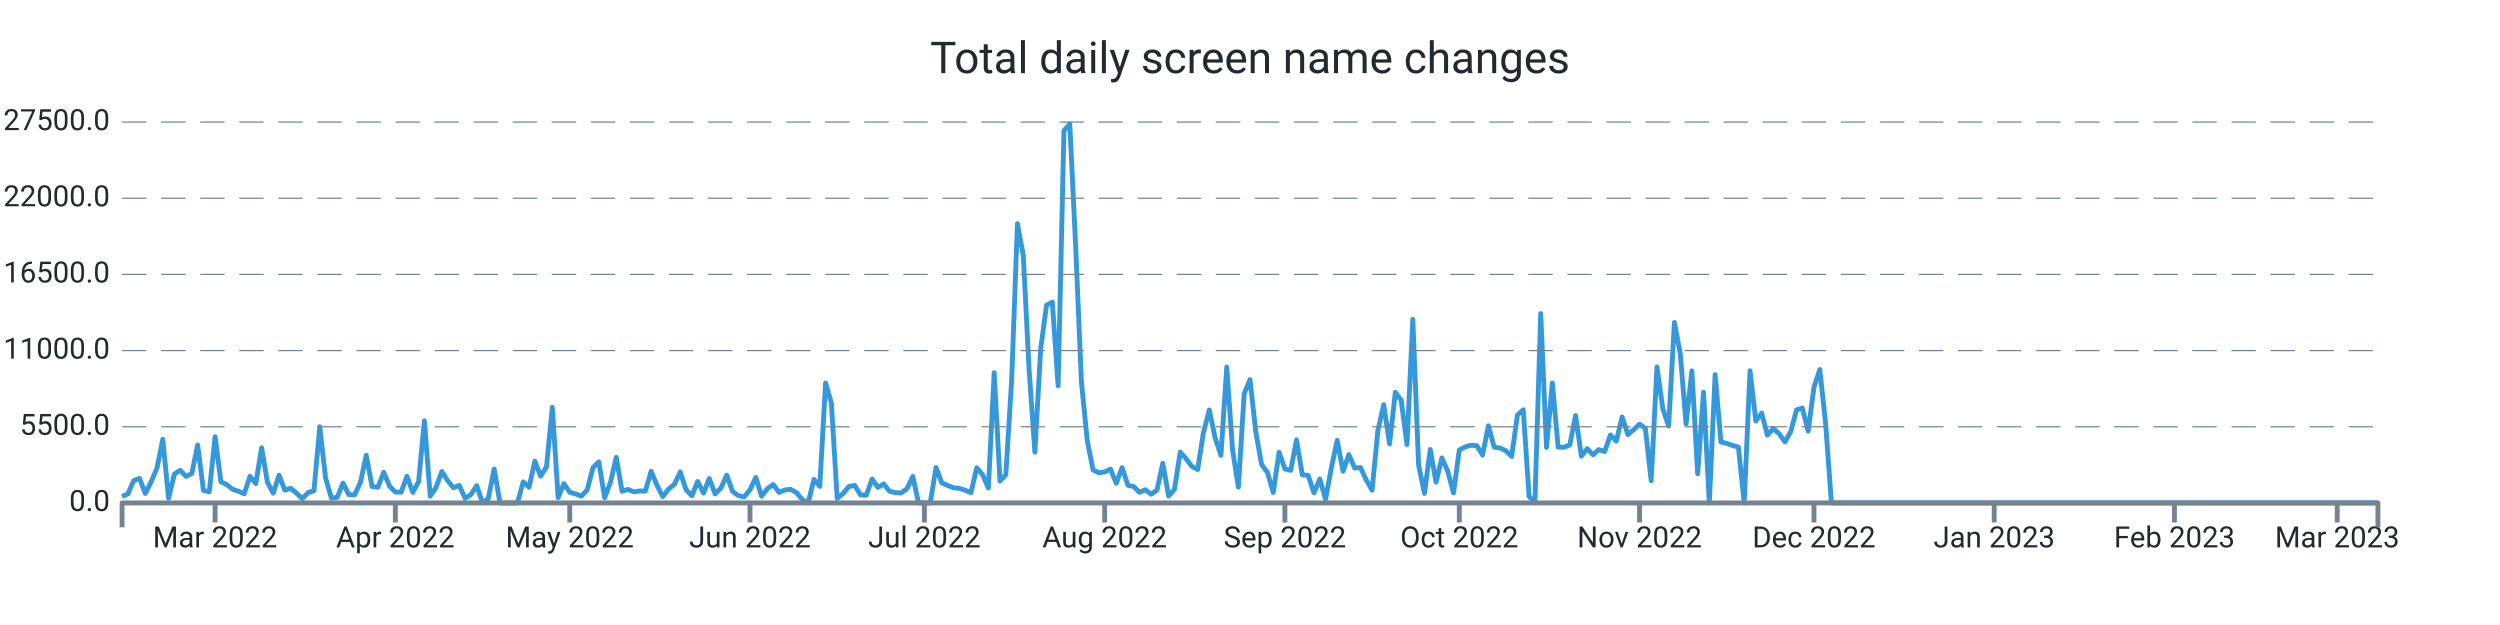
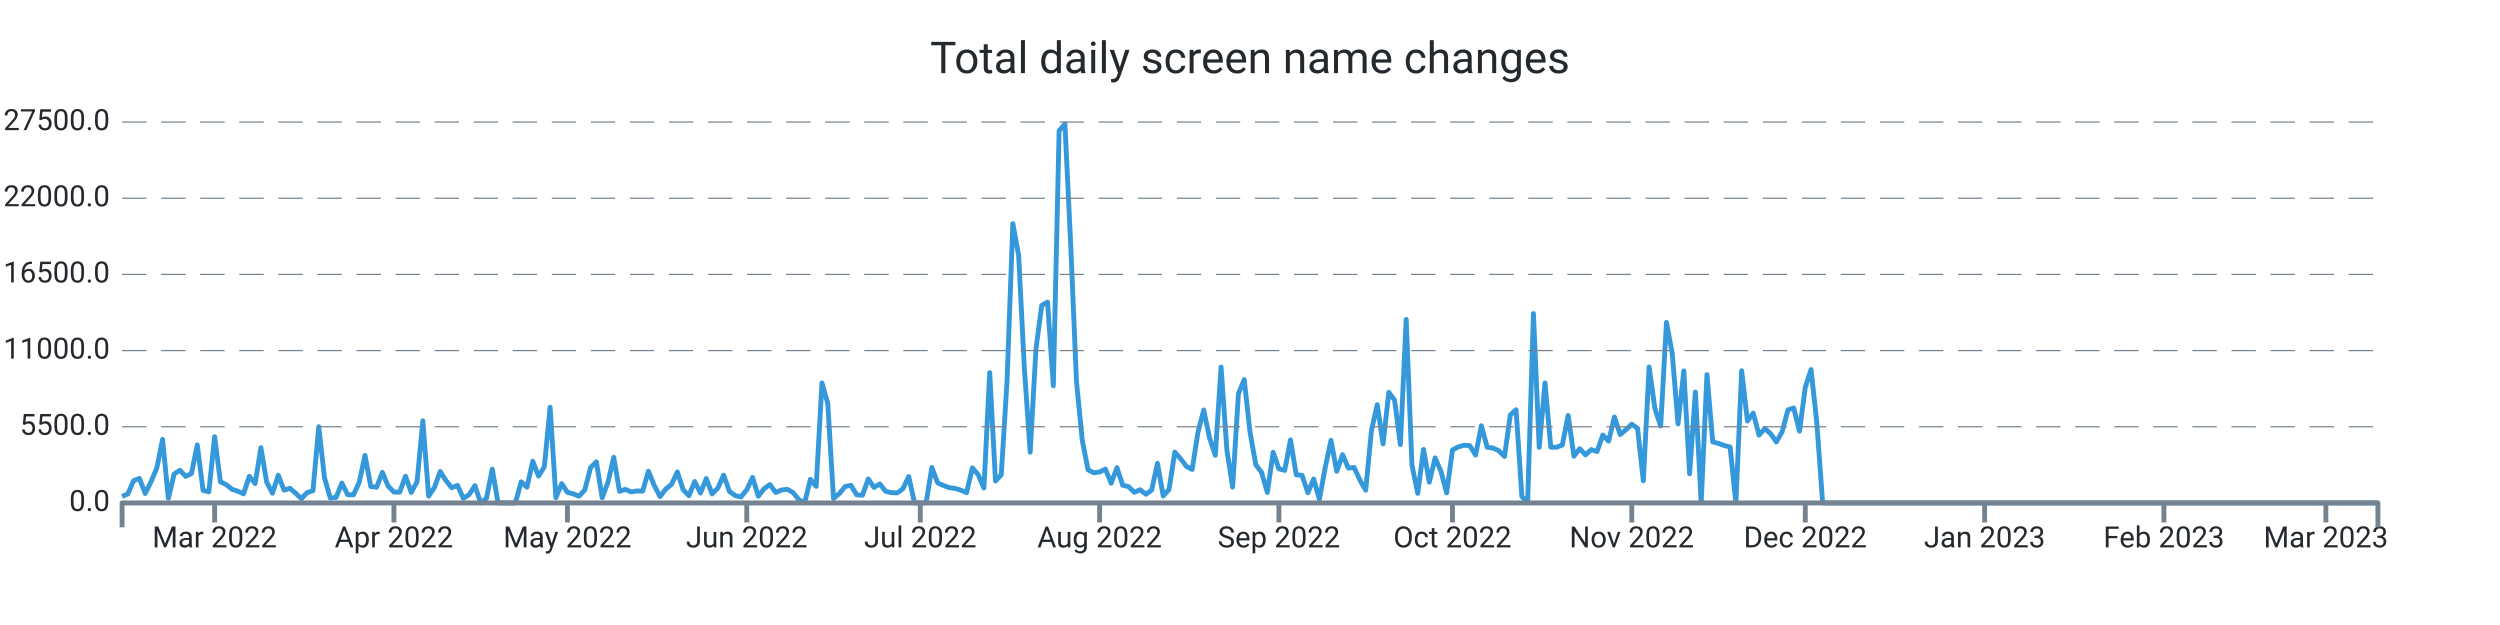
<svg xmlns="http://www.w3.org/2000/svg" width="1024.0" height="256.0" viewBox="0 0 1024.0 256.0" preserveAspectRatio="xMidYMid meet">
-   <path stroke="#3498db" stroke-linejoin="round" d="M 50.0 203.339 L 50 203.339L 52.381 202.33L 54.763 196.867L 57.144 195.948L 59.526 202.143L 61.907 197.355L 64.289 191.761L 66.67 179.962L 69.052 204.094L 71.433 194.172L 73.814 192.618L 76.196 195.125L 78.577 193.928L 80.959 182.248L 83.34 200.866L 85.722 201.456L 88.103 178.89L 90.485 197.338L 92.866 198.501L 95.247 200.418L 97.629 201.184L 100.01 202.267L 102.392 195.091L 104.773 198.081L 107.155 183.389L 109.536 197.474L 111.918 202.018L 114.299 194.66L 116.68 200.753L 119.062 200.004L 121.443 201.972L 123.825 204.275L 126.206 201.745L 128.588 201.014L 130.969 174.783L 133.351 195.761L 135.732 204.003L 138.113 203.731L 140.495 197.877L 142.876 202.608L 145.258 202.693L 147.639 197.559L 150.021 186.514L 152.402 199.266L 154.784 199.573L 157.165 193.48L 159.546 199.108L 161.928 201.547L 164.309 201.57L 166.691 195.069L 169.072 201.7L 171.454 197.287L 173.835 172.355L 176.216 203.209L 178.598 199.675L 180.979 193.129L 183.361 196.89L 185.742 199.788L 188.124 198.83L 190.505 204.134L 192.887 202.579L 195.268 198.926L 197.649 206L 200.031 204.128L 202.412 192.125L 204.794 206L 207.175 206L 209.557 206L 211.938 206L 214.32 197.372L 216.701 199.578L 219.082 188.902L 221.464 195.029L 223.845 191.206L 226.227 166.813L 228.608 203.839L 230.99 198.092L 233.371 201.643L 235.753 202.296L 238.134 203.22L 240.515 200.668L 242.897 191.512L 245.278 189.186L 247.66 203.867L 250.041 197.565L 252.423 187.325L 254.804 201.235L 257.186 200.446L 259.567 201.462L 261.948 201.099L 264.33 201.178L 266.711 193.026L 269.093 198.807L 271.474 203.391L 273.856 200.305L 276.237 198.359L 278.619 193.31L 281 200.566L 283.381 203.039L 285.763 197.23L 288.144 201.955L 290.526 196.016L 292.907 202.307L 295.289 199.913L 297.67 194.621L 300.052 201.292L 302.433 202.988L 304.814 203.544L 307.196 200.605L 309.577 195.562L 311.959 203.243L 314.34 200.157L 316.722 198.467L 319.103 201.7L 321.485 200.707L 323.866 200.429L 326.247 201.768L 328.629 204.644L 331.01 206L 333.392 196.356L 335.773 199.215L 338.155 156.874L 340.536 165.151L 342.918 204.173L 345.299 202.177L 347.68 199.312L 350.062 198.784L 352.443 202.676L 354.825 202.857L 357.206 196.186L 359.588 199.647L 361.969 198.206L 364.351 201.218L 366.732 201.791L 369.113 201.904L 371.495 200.197L 373.876 195.171L 376.258 206L 378.639 206L 381.021 206L 383.402 191.483L 385.784 197.797L 388.165 198.852L 390.546 199.76L 392.928 200.038L 395.309 200.764L 397.691 201.808L 400.072 191.631L 402.454 194.411L 404.835 199.885L 407.216 152.631L 409.598 197.048L 411.979 194.473L 414.361 155.904L 416.742 91.609L 419.124 104.538L 421.505 151.179L 423.887 185.198L 426.268 142.766L 428.649 125.067L 431.031 123.745L 433.412 157.997L 435.794 53.568L 438.175 50.789L 440.557 100.022L 442.938 156.245L 445.32 180.32L 447.701 192.437L 450.082 193.639L 452.464 193.333L 454.845 192.113L 457.227 197.933L 459.608 191.563L 461.99 198.767L 464.371 199.301L 466.753 201.649L 469.134 200.588L 471.515 202.438L 473.897 200.73L 476.278 189.77L 478.66 203.175L 481.041 200.486L 483.423 185.181L 485.804 187.887L 488.186 191.018L 490.567 192.317L 492.948 177.097L 495.33 167.913L 497.711 179.31L 500.093 186.497L 502.474 150.345L 504.856 184.273L 507.237 199.51L 509.619 161.248L 512 155.49L 514.381 176.961L 516.763 190.309L 519.144 193.509L 521.526 201.728L 523.907 185.226L 526.289 192.034L 528.67 192.669L 531.052 180.183L 533.433 194.501L 535.814 194.683L 538.196 201.853L 540.577 196.203L 542.959 204.491L 545.34 191.557L 547.722 180.365L 550.103 193.026L 552.485 186.208L 554.866 191.727L 557.247 191.483L 559.629 196.634L 562.01 200.781L 564.392 176.269L 566.773 165.78L 569.155 181.829L 571.536 160.698L 573.918 163.931L 576.299 182.106L 578.68 130.808L 581.062 190.496L 583.443 202.091L 585.825 184.092L 588.206 197.502L 590.588 187.541L 592.969 192.953L 595.351 201.887L 597.732 184.336L 600.113 183.048L 602.495 182.367L 604.876 182.543L 607.258 186.389L 609.639 174.386L 612.021 183.179L 614.402 183.513L 616.784 184.602L 619.165 186.968L 621.546 170.001L 623.928 167.834L 626.309 203.322L 628.691 206L 631.072 128.431L 633.454 183.264L 635.835 156.869L 638.216 183.156L 640.598 183.201L 642.979 182.26L 645.361 170.188L 647.742 186.866L 650.124 183.774L 652.505 186.299L 654.887 184.171L 657.268 184.966L 659.649 178.17L 662.031 180.705L 664.412 170.801L 666.794 177.994L 669.175 175.991L 671.557 173.756L 673.938 175.458L 676.32 196.918L 678.701 150.305L 681.082 167.34L 683.464 174.522L 685.845 132.056L 688.227 144.831L 690.608 173.609L 692.99 151.911L 695.371 194.036L 697.753 160.595L 700.134 206L 702.515 153.437L 704.897 181.012L 707.278 181.641L 709.66 182.492L 712.041 183.088L 714.423 206L 716.804 151.865L 719.186 172.457L 721.567 169.207L 723.948 178.221L 726.33 175.543L 728.711 177.614L 731.093 181.017L 733.474 176.808L 735.856 167.896L 738.237 167.125L 740.619 176.621L 743 158.633L 745.381 151.36L 747.763 173.353L 750.144 206L 752.526 206L 754.907 206L 757.289 206L 759.67 206L 762.052 206L 764.433 206L 766.814 206L 769.196 206L 771.577 206L 773.959 206L 776.34 206L 778.722 206L 781.103 206L 783.485 206L 785.866 206L 788.247 206L 790.629 206L 793.01 206L 795.392 206L 797.773 206L 800.155 206L 802.536 206L 804.918 206L 807.299 206L 809.68 206L 812.062 206L 814.443 206L 816.825 206L 819.206 206L 821.588 206L 823.969 206L 826.351 206L 828.732 206L 831.113 206L 833.495 206L 835.876 206L 838.258 206L 840.639 206L 843.021 206L 845.402 206L 847.784 206L 850.165 206L 852.546 206L 854.928 206L 857.309 206L 859.691 206L 862.072 206L 864.454 206L 866.835 206L 869.216 206L 871.598 206L 873.979 206L 876.361 206L 878.742 206L 881.124 206L 883.505 206L 885.887 206L 888.268 206L 890.649 206L 893.031 206L 895.412 206L 897.794 206L 900.175 206L 902.557 206L 904.938 206L 907.32 206L 909.701 206L 912.082 206L 914.464 206L 916.845 206L 919.227 206L 921.608 206L 923.99 206L 926.371 206L 928.753 206L 931.134 206L 933.515 206L 935.897 206L 938.278 206L 940.66 206L 943.041 206L 945.423 206L 947.804 206L 950.186 206L 952.567 206L 954.948 206L 957.33 206L 959.711 206L 962.093 206L 964.474 206L 966.856 206L 969.237 206L 971.619 206L 974 206" stroke-width="2.0" fill="none" />
+   <path stroke="#3498db" stroke-linejoin="round" d="M 50.0 203.339 L 50 203.339L 52.369 202.33L 54.738 196.867L 57.108 195.948L 59.477 202.143L 61.846 197.355L 64.215 191.761L 66.585 179.962L 68.954 204.094L 71.323 194.172L 73.692 192.618L 76.062 195.125L 78.431 193.928L 80.8 182.248L 83.169 200.866L 85.538 201.456L 87.908 178.89L 90.277 197.338L 92.646 198.501L 95.015 200.418L 97.385 201.184L 99.754 202.267L 102.123 195.091L 104.492 198.081L 106.862 183.389L 109.231 197.474L 111.6 202.018L 113.969 194.66L 116.338 200.753L 118.708 200.004L 121.077 201.972L 123.446 204.275L 125.815 201.745L 128.185 201.014L 130.554 174.783L 132.923 195.761L 135.292 204.003L 137.662 203.731L 140.031 197.877L 142.4 202.608L 144.769 202.693L 147.138 197.559L 149.508 186.514L 151.877 199.266L 154.246 199.573L 156.615 193.48L 158.985 199.108L 161.354 201.547L 163.723 201.57L 166.092 195.069L 168.462 201.7L 170.831 197.287L 173.2 172.355L 175.569 203.209L 177.938 199.675L 180.308 193.129L 182.677 196.89L 185.046 199.788L 187.415 198.83L 189.785 204.134L 192.154 202.579L 194.523 198.926L 196.892 206L 199.262 204.128L 201.631 192.125L 204 206L 206.369 206L 208.738 206L 211.108 206L 213.477 197.372L 215.846 199.578L 218.215 188.902L 220.585 195.029L 222.954 191.206L 225.323 166.813L 227.692 203.839L 230.062 198.092L 232.431 201.643L 234.8 202.296L 237.169 203.22L 239.538 200.668L 241.908 191.512L 244.277 189.186L 246.646 203.867L 249.015 197.565L 251.385 187.325L 253.754 201.235L 256.123 200.446L 258.492 201.462L 260.862 201.099L 263.231 201.178L 265.6 193.026L 267.969 198.807L 270.338 203.391L 272.708 200.305L 275.077 198.359L 277.446 193.31L 279.815 200.566L 282.185 203.039L 284.554 197.23L 286.923 201.955L 289.292 196.016L 291.662 202.307L 294.031 199.913L 296.4 194.621L 298.769 201.292L 301.138 202.988L 303.508 203.544L 305.877 200.605L 308.246 195.562L 310.615 203.243L 312.985 200.157L 315.354 198.467L 317.723 201.7L 320.092 200.707L 322.462 200.429L 324.831 201.768L 327.2 204.644L 329.569 206L 331.938 196.356L 334.308 199.215L 336.677 156.874L 339.046 165.151L 341.415 204.173L 343.785 202.177L 346.154 199.312L 348.523 198.784L 350.892 202.676L 353.262 202.857L 355.631 196.186L 358 199.647L 360.369 198.206L 362.738 201.218L 365.108 201.791L 367.477 201.904L 369.846 200.197L 372.215 195.171L 374.585 206L 376.954 206L 379.323 206L 381.692 191.483L 384.062 197.797L 386.431 198.852L 388.8 199.76L 391.169 200.038L 393.538 200.764L 395.908 201.808L 398.277 191.631L 400.646 194.411L 403.015 199.885L 405.385 152.631L 407.754 197.048L 410.123 194.473L 412.492 155.904L 414.862 91.609L 417.231 104.538L 419.6 151.179L 421.969 185.198L 424.338 142.766L 426.708 125.067L 429.077 123.745L 431.446 157.997L 433.815 53.568L 436.185 50.789L 438.554 100.022L 440.923 156.245L 443.292 180.32L 445.662 192.437L 448.031 193.639L 450.4 193.333L 452.769 192.113L 455.138 197.933L 457.508 191.563L 459.877 198.767L 462.246 199.301L 464.615 201.649L 466.985 200.588L 469.354 202.438L 471.723 200.73L 474.092 189.77L 476.462 203.175L 478.831 200.486L 481.2 185.181L 483.569 187.887L 485.938 191.018L 488.308 192.317L 490.677 177.097L 493.046 167.913L 495.415 179.31L 497.785 186.497L 500.154 150.345L 502.523 184.273L 504.892 199.51L 507.262 161.248L 509.631 155.49L 512 176.961L 514.369 190.309L 516.738 193.509L 519.108 201.728L 521.477 185.226L 523.846 192.034L 526.215 192.669L 528.585 180.183L 530.954 194.501L 533.323 194.683L 535.692 201.853L 538.062 196.203L 540.431 204.491L 542.8 191.557L 545.169 180.365L 547.538 193.026L 549.908 186.208L 552.277 191.727L 554.646 191.483L 557.015 196.634L 559.385 200.781L 561.754 176.269L 564.123 165.78L 566.492 181.829L 568.862 160.698L 571.231 163.931L 573.6 182.106L 575.969 130.808L 578.338 190.496L 580.708 202.091L 583.077 184.092L 585.446 197.502L 587.815 187.541L 590.185 192.953L 592.554 201.887L 594.923 184.336L 597.292 183.048L 599.662 182.367L 602.031 182.543L 604.4 186.389L 606.769 174.386L 609.138 183.179L 611.508 183.513L 613.877 184.602L 616.246 186.968L 618.615 170.001L 620.985 167.834L 623.354 203.322L 625.723 206L 628.092 128.431L 630.462 183.264L 632.831 156.869L 635.2 183.156L 637.569 183.201L 639.938 182.26L 642.308 170.188L 644.677 186.866L 647.046 183.774L 649.415 186.299L 651.785 184.171L 654.154 184.966L 656.523 178.17L 658.892 180.705L 661.262 170.801L 663.631 177.994L 666 175.991L 668.369 173.756L 670.738 175.458L 673.108 196.918L 675.477 150.305L 677.846 167.34L 680.215 174.522L 682.585 132.056L 684.954 144.831L 687.323 173.609L 689.692 151.911L 692.062 194.036L 694.431 160.595L 696.8 206L 699.169 153.437L 701.538 181.012L 703.908 181.641L 706.277 182.492L 708.646 183.088L 711.015 206L 713.385 151.865L 715.754 172.457L 718.123 169.207L 720.492 178.221L 722.862 175.543L 725.231 177.614L 727.6 181.017L 729.969 176.808L 732.338 167.896L 734.708 167.125L 737.077 176.621L 739.446 158.633L 741.815 151.36L 744.185 173.353L 746.554 206L 748.923 206L 751.292 206L 753.662 206L 756.031 206L 758.4 206L 760.769 206L 763.138 206L 765.508 206L 767.877 206L 770.246 206L 772.615 206L 774.985 206L 777.354 206L 779.723 206L 782.092 206L 784.462 206L 786.831 206L 789.2 206L 791.569 206L 793.938 206L 796.308 206L 798.677 206L 801.046 206L 803.415 206L 805.785 206L 808.154 206L 810.523 206L 812.892 206L 815.262 206L 817.631 206L 820 206L 822.369 206L 824.738 206L 827.108 206L 829.477 206L 831.846 206L 834.215 206L 836.585 206L 838.954 206L 841.323 206L 843.692 206L 846.062 206L 848.431 206L 850.8 206L 853.169 206L 855.538 206L 857.908 206L 860.277 206L 862.646 206L 865.015 206L 867.385 206L 869.754 206L 872.123 206L 874.492 206L 876.862 206L 879.231 206L 881.6 206L 883.969 206L 886.338 206L 888.708 206L 891.077 206L 893.446 206L 895.815 206L 898.185 206L 900.554 206L 902.923 206L 905.292 206L 907.662 206L 910.031 206L 912.4 206L 914.769 206L 917.138 206L 919.508 206L 921.877 206L 924.246 206L 926.615 206L 928.985 206L 931.354 206L 933.723 206L 936.092 206L 938.462 206L 940.831 206L 943.2 206L 945.569 206L 947.938 206L 950.308 206L 952.677 206L 955.046 206L 957.415 206L 959.785 206L 962.154 206L 964.523 206L 966.892 206L 969.262 206L 971.631 206L 974 206" stroke-width="2.0" fill="none" />
  <text x="45.0" font-family="-apple-system, system-ui, BlinkMacSystemFont, Roboto" y="50.0" dominant-baseline="middle" text-anchor="end" font-size="12" fill="#24292f">27500.0</text>
  <path stroke="#74838f" stroke-dasharray="10 6" stroke-width="0.5" d="M 50.0 50.0 L 974.0 50.0" />
  <text x="45.0" font-family="-apple-system, system-ui, BlinkMacSystemFont, Roboto" y="81.2" dominant-baseline="middle" text-anchor="end" font-size="12" fill="#24292f">22000.0</text>
  <path stroke="#74838f" stroke-dasharray="10 6" stroke-width="0.5" d="M 50.0 81.2 L 974.0 81.2" />
  <text x="45.0" font-family="-apple-system, system-ui, BlinkMacSystemFont, Roboto" y="112.4" dominant-baseline="middle" text-anchor="end" font-size="12" fill="#24292f">16500.0</text>
  <path stroke="#74838f" stroke-dasharray="10 6" stroke-width="0.5" d="M 50.0 112.4 L 974.0 112.4" />
  <text x="45.0" font-family="-apple-system, system-ui, BlinkMacSystemFont, Roboto" y="143.6" dominant-baseline="middle" text-anchor="end" font-size="12" fill="#24292f">11000.0</text>
  <path stroke="#74838f" stroke-dasharray="10 6" stroke-width="0.5" d="M 50.0 143.6 L 974.0 143.6" />
  <text x="45.0" font-family="-apple-system, system-ui, BlinkMacSystemFont, Roboto" y="174.8" dominant-baseline="middle" text-anchor="end" font-size="12" fill="#24292f">5500.0</text>
  <path stroke="#74838f" stroke-dasharray="10 6" stroke-width="0.5" d="M 50.0 174.8 L 974.0 174.8" />
  <text x="45.0" font-family="-apple-system, system-ui, BlinkMacSystemFont, Roboto" y="206.0" dominant-baseline="middle" text-anchor="end" font-size="12" fill="#24292f">0.0</text>
-   <path stroke="#74838f" stroke-width="2.0" d="M 88.103 206.0 L 88.103 214.0" />
-   <text x="88.103" font-family="-apple-system, system-ui, BlinkMacSystemFont, Roboto" y="216.0" dominant-baseline="hanging" text-anchor="middle" font-size="12" fill="#24292f">Mar 2022</text>
-   <path stroke="#74838f" stroke-width="2.0" d="M 161.928 206.0 L 161.928 214.0" />
-   <text x="161.928" font-family="-apple-system, system-ui, BlinkMacSystemFont, Roboto" y="216.0" dominant-baseline="hanging" text-anchor="middle" font-size="12" fill="#24292f">Apr 2022</text>
-   <path stroke="#74838f" stroke-width="2.0" d="M 233.371 206.0 L 233.371 214.0" />
-   <text x="233.371" font-family="-apple-system, system-ui, BlinkMacSystemFont, Roboto" y="216.0" dominant-baseline="hanging" text-anchor="middle" font-size="12" fill="#24292f">May 2022</text>
-   <path stroke="#74838f" stroke-width="2.0" d="M 307.196 206.0 L 307.196 214.0" />
-   <text x="307.196" font-family="-apple-system, system-ui, BlinkMacSystemFont, Roboto" y="216.0" dominant-baseline="hanging" text-anchor="middle" font-size="12" fill="#24292f">Jun 2022</text>
-   <path stroke="#74838f" stroke-width="2.0" d="M 378.639 206.0 L 378.639 214.0" />
-   <text x="378.639" font-family="-apple-system, system-ui, BlinkMacSystemFont, Roboto" y="216.0" dominant-baseline="hanging" text-anchor="middle" font-size="12" fill="#24292f">Jul 2022</text>
-   <path stroke="#74838f" stroke-width="2.0" d="M 452.464 206.0 L 452.464 214.0" />
-   <text x="452.464" font-family="-apple-system, system-ui, BlinkMacSystemFont, Roboto" y="216.0" dominant-baseline="hanging" text-anchor="middle" font-size="12" fill="#24292f">Aug 2022</text>
-   <path stroke="#74838f" stroke-width="2.0" d="M 526.289 206.0 L 526.289 214.0" />
-   <text x="526.289" font-family="-apple-system, system-ui, BlinkMacSystemFont, Roboto" y="216.0" dominant-baseline="hanging" text-anchor="middle" font-size="12" fill="#24292f">Sep 2022</text>
-   <path stroke="#74838f" stroke-width="2.0" d="M 597.732 206.0 L 597.732 214.0" />
-   <text x="597.732" font-family="-apple-system, system-ui, BlinkMacSystemFont, Roboto" y="216.0" dominant-baseline="hanging" text-anchor="middle" font-size="12" fill="#24292f">Oct 2022</text>
-   <path stroke="#74838f" stroke-width="2.0" d="M 671.557 206.0 L 671.557 214.0" />
-   <text x="671.557" font-family="-apple-system, system-ui, BlinkMacSystemFont, Roboto" y="216.0" dominant-baseline="hanging" text-anchor="middle" font-size="12" fill="#24292f">Nov 2022</text>
-   <path stroke="#74838f" stroke-width="2.0" d="M 743.0 206.0 L 743.0 214.0" />
-   <text x="743.0" font-family="-apple-system, system-ui, BlinkMacSystemFont, Roboto" y="216.0" dominant-baseline="hanging" text-anchor="middle" font-size="12" fill="#24292f">Dec 2022</text>
-   <path stroke="#74838f" stroke-width="2.0" d="M 816.825 206.0 L 816.825 214.0" />
-   <text x="816.825" font-family="-apple-system, system-ui, BlinkMacSystemFont, Roboto" y="216.0" dominant-baseline="hanging" text-anchor="middle" font-size="12" fill="#24292f">Jan 2023</text>
-   <path stroke="#74838f" stroke-width="2.0" d="M 890.649 206.0 L 890.649 214.0" />
-   <text x="890.649" font-family="-apple-system, system-ui, BlinkMacSystemFont, Roboto" y="216.0" dominant-baseline="hanging" text-anchor="middle" font-size="12" fill="#24292f">Feb 2023</text>
-   <path stroke="#74838f" stroke-width="2.0" d="M 957.33 206.0 L 957.33 214.0" />
-   <text x="957.33" font-family="-apple-system, system-ui, BlinkMacSystemFont, Roboto" y="216.0" dominant-baseline="hanging" text-anchor="middle" font-size="12" fill="#24292f">Mar 2023</text>
+   <path stroke="#74838f" stroke-width="2.0" d="M 87.908 206.0 L 87.908 214.0" />
+   <text x="87.908" font-family="-apple-system, system-ui, BlinkMacSystemFont, Roboto" y="216.0" dominant-baseline="hanging" text-anchor="middle" font-size="12" fill="#24292f">Mar 2022</text>
+   <path stroke="#74838f" stroke-width="2.0" d="M 161.354 206.0 L 161.354 214.0" />
+   <text x="161.354" font-family="-apple-system, system-ui, BlinkMacSystemFont, Roboto" y="216.0" dominant-baseline="hanging" text-anchor="middle" font-size="12" fill="#24292f">Apr 2022</text>
+   <path stroke="#74838f" stroke-width="2.0" d="M 232.431 206.0 L 232.431 214.0" />
+   <text x="232.431" font-family="-apple-system, system-ui, BlinkMacSystemFont, Roboto" y="216.0" dominant-baseline="hanging" text-anchor="middle" font-size="12" fill="#24292f">May 2022</text>
+   <path stroke="#74838f" stroke-width="2.0" d="M 305.877 206.0 L 305.877 214.0" />
+   <text x="305.877" font-family="-apple-system, system-ui, BlinkMacSystemFont, Roboto" y="216.0" dominant-baseline="hanging" text-anchor="middle" font-size="12" fill="#24292f">Jun 2022</text>
+   <path stroke="#74838f" stroke-width="2.0" d="M 376.954 206.0 L 376.954 214.0" />
+   <text x="376.954" font-family="-apple-system, system-ui, BlinkMacSystemFont, Roboto" y="216.0" dominant-baseline="hanging" text-anchor="middle" font-size="12" fill="#24292f">Jul 2022</text>
+   <path stroke="#74838f" stroke-width="2.0" d="M 450.4 206.0 L 450.4 214.0" />
+   <text x="450.4" font-family="-apple-system, system-ui, BlinkMacSystemFont, Roboto" y="216.0" dominant-baseline="hanging" text-anchor="middle" font-size="12" fill="#24292f">Aug 2022</text>
+   <path stroke="#74838f" stroke-width="2.0" d="M 523.846 206.0 L 523.846 214.0" />
+   <text x="523.846" font-family="-apple-system, system-ui, BlinkMacSystemFont, Roboto" y="216.0" dominant-baseline="hanging" text-anchor="middle" font-size="12" fill="#24292f">Sep 2022</text>
+   <path stroke="#74838f" stroke-width="2.0" d="M 594.923 206.0 L 594.923 214.0" />
+   <text x="594.923" font-family="-apple-system, system-ui, BlinkMacSystemFont, Roboto" y="216.0" dominant-baseline="hanging" text-anchor="middle" font-size="12" fill="#24292f">Oct 2022</text>
+   <path stroke="#74838f" stroke-width="2.0" d="M 668.369 206.0 L 668.369 214.0" />
+   <text x="668.369" font-family="-apple-system, system-ui, BlinkMacSystemFont, Roboto" y="216.0" dominant-baseline="hanging" text-anchor="middle" font-size="12" fill="#24292f">Nov 2022</text>
+   <path stroke="#74838f" stroke-width="2.0" d="M 739.446 206.0 L 739.446 214.0" />
+   <text x="739.446" font-family="-apple-system, system-ui, BlinkMacSystemFont, Roboto" y="216.0" dominant-baseline="hanging" text-anchor="middle" font-size="12" fill="#24292f">Dec 2022</text>
+   <path stroke="#74838f" stroke-width="2.0" d="M 812.892 206.0 L 812.892 214.0" />
+   <text x="812.892" font-family="-apple-system, system-ui, BlinkMacSystemFont, Roboto" y="216.0" dominant-baseline="hanging" text-anchor="middle" font-size="12" fill="#24292f">Jan 2023</text>
+   <path stroke="#74838f" stroke-width="2.0" d="M 886.338 206.0 L 886.338 214.0" />
+   <text x="886.338" font-family="-apple-system, system-ui, BlinkMacSystemFont, Roboto" y="216.0" dominant-baseline="hanging" text-anchor="middle" font-size="12" fill="#24292f">Feb 2023</text>
+   <path stroke="#74838f" stroke-width="2.0" d="M 952.677 206.0 L 952.677 214.0" />
+   <text x="952.677" font-family="-apple-system, system-ui, BlinkMacSystemFont, Roboto" y="216.0" dominant-baseline="hanging" text-anchor="middle" font-size="12" fill="#24292f">Mar 2023</text>
  <path stroke="#74838f" stroke-linejoin="round" stroke-width="2.0" d="M 50.0 216.0 L 50.0 206.0 L 974.0 206.0 L 974.0 216.0" fill="none" />
  <text x="512.0" y="25.0" font-family="-apple-system, system-ui, BlinkMacSystemFont, Roboto" dominant-baseline="middle" text-anchor="middle" font-size="18" fill="#24292f">Total daily screen name changes</text>
</svg>
